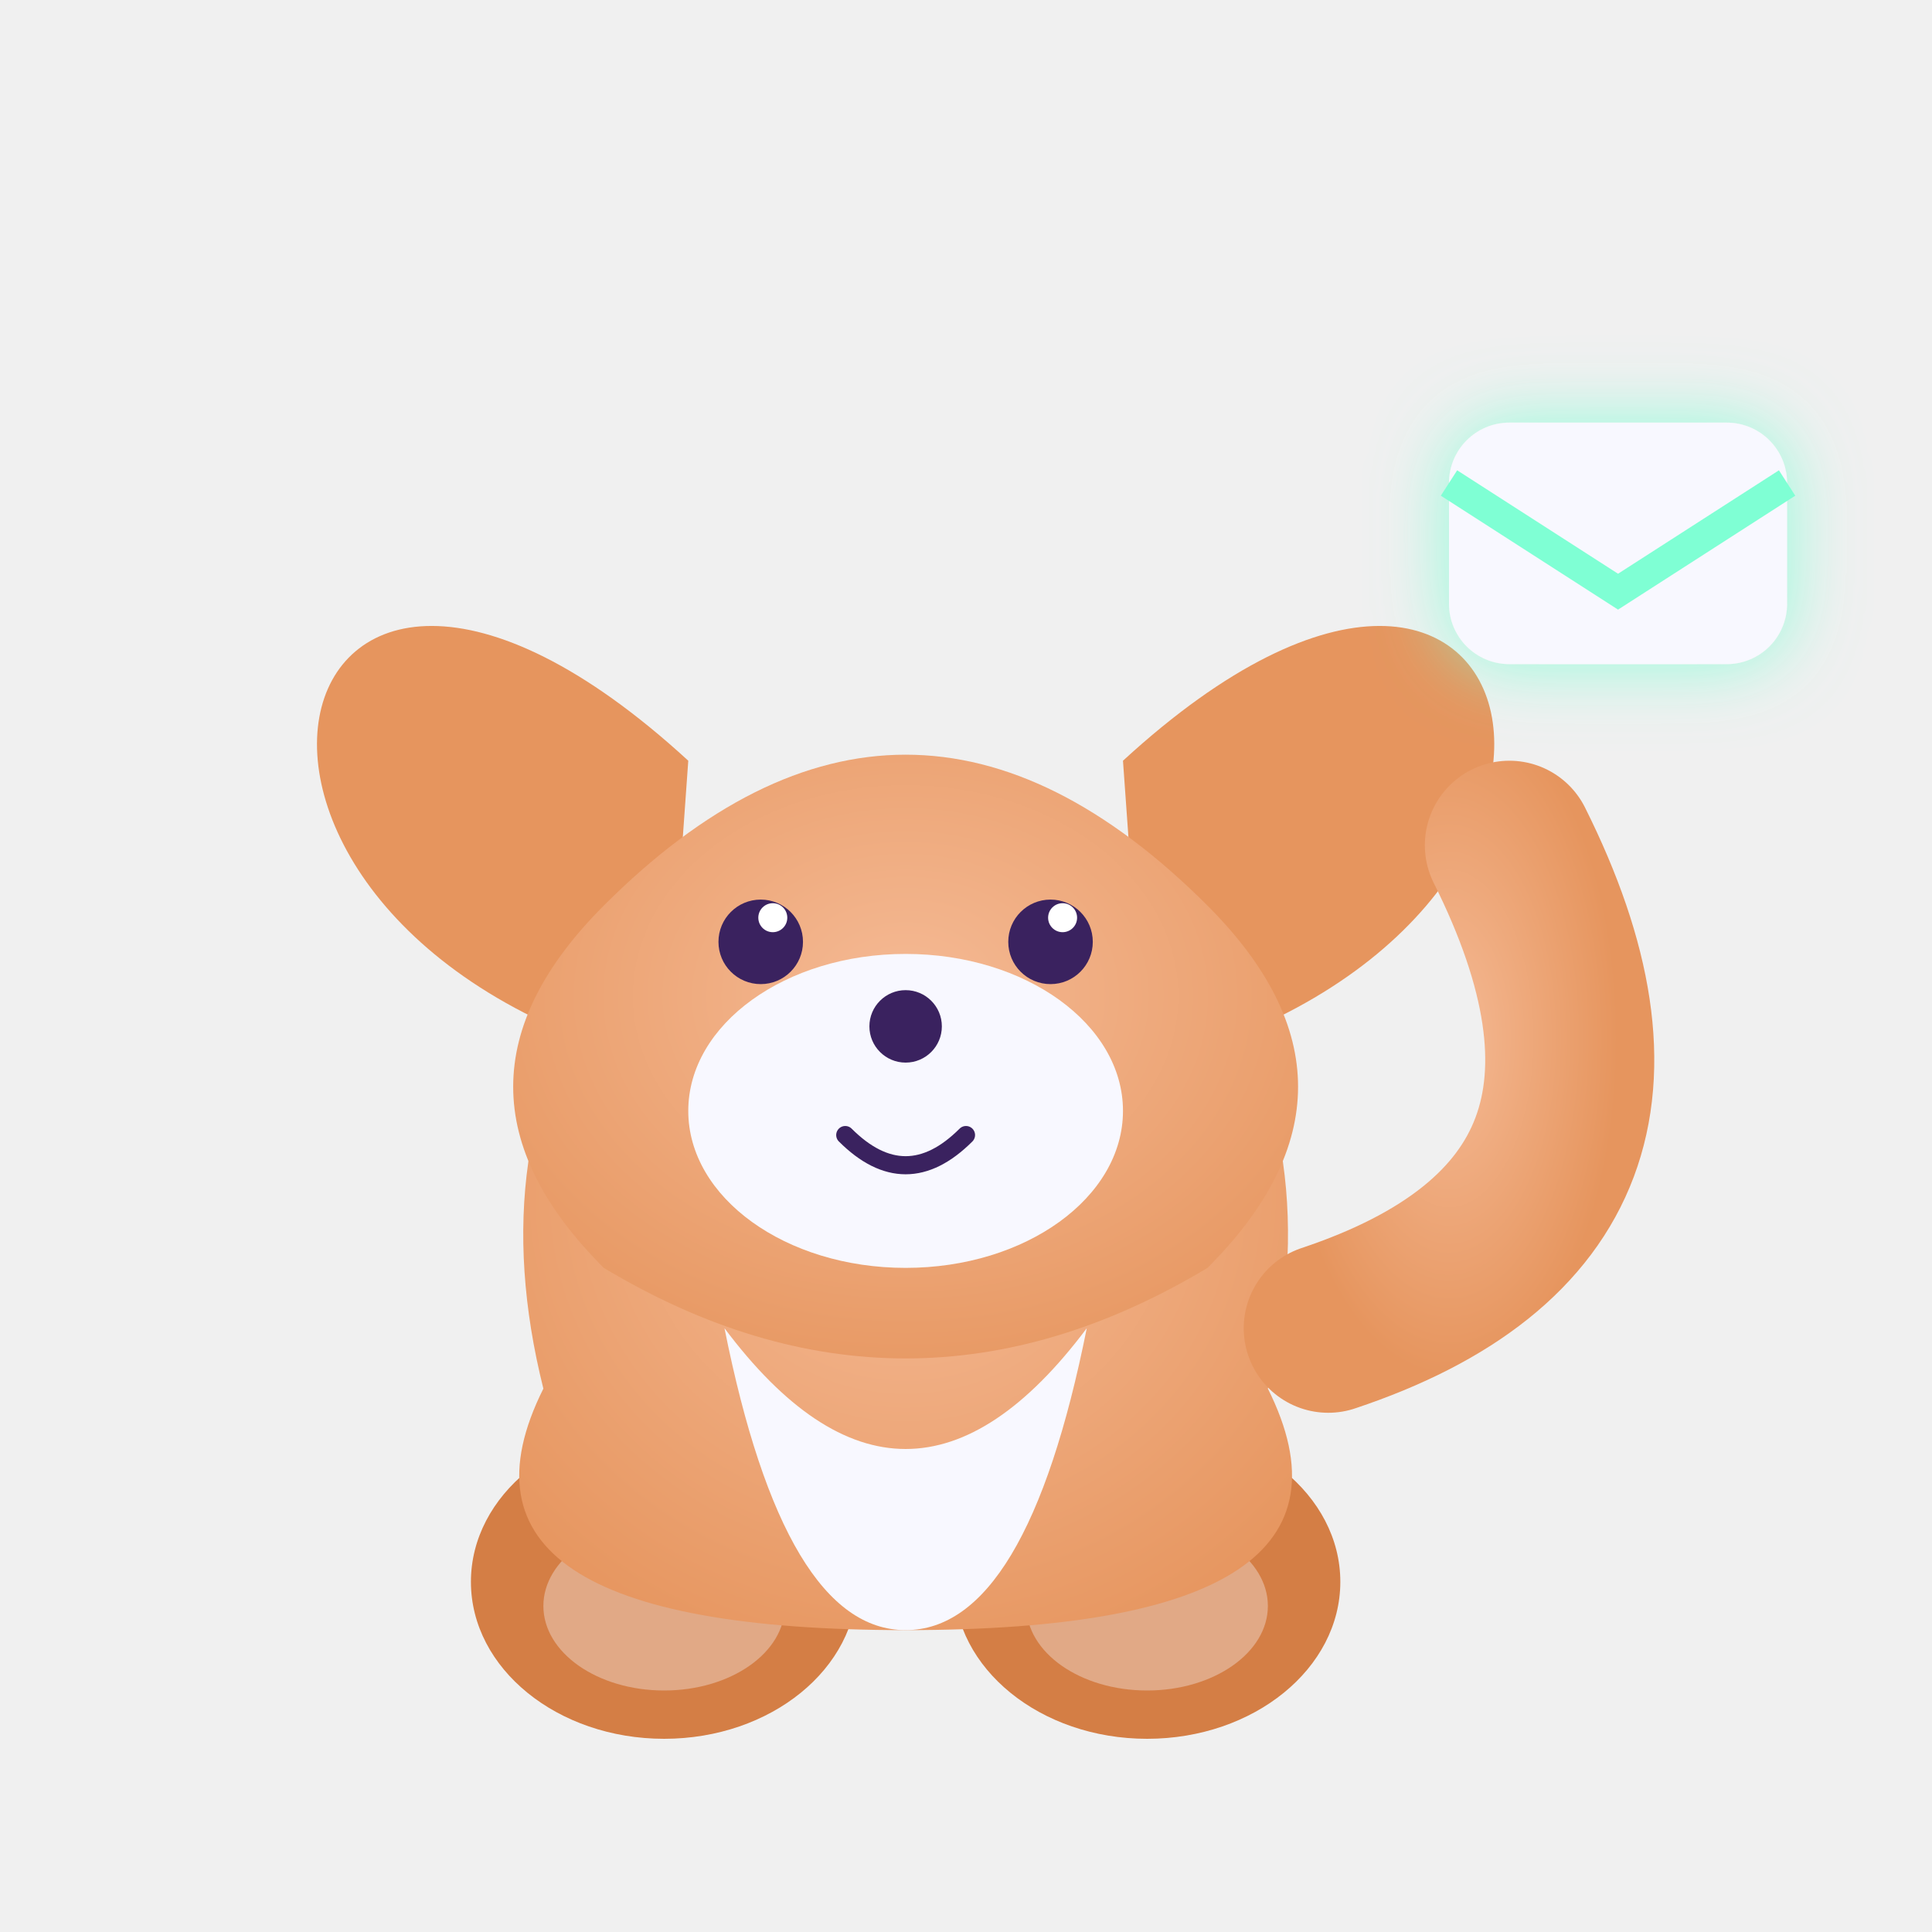
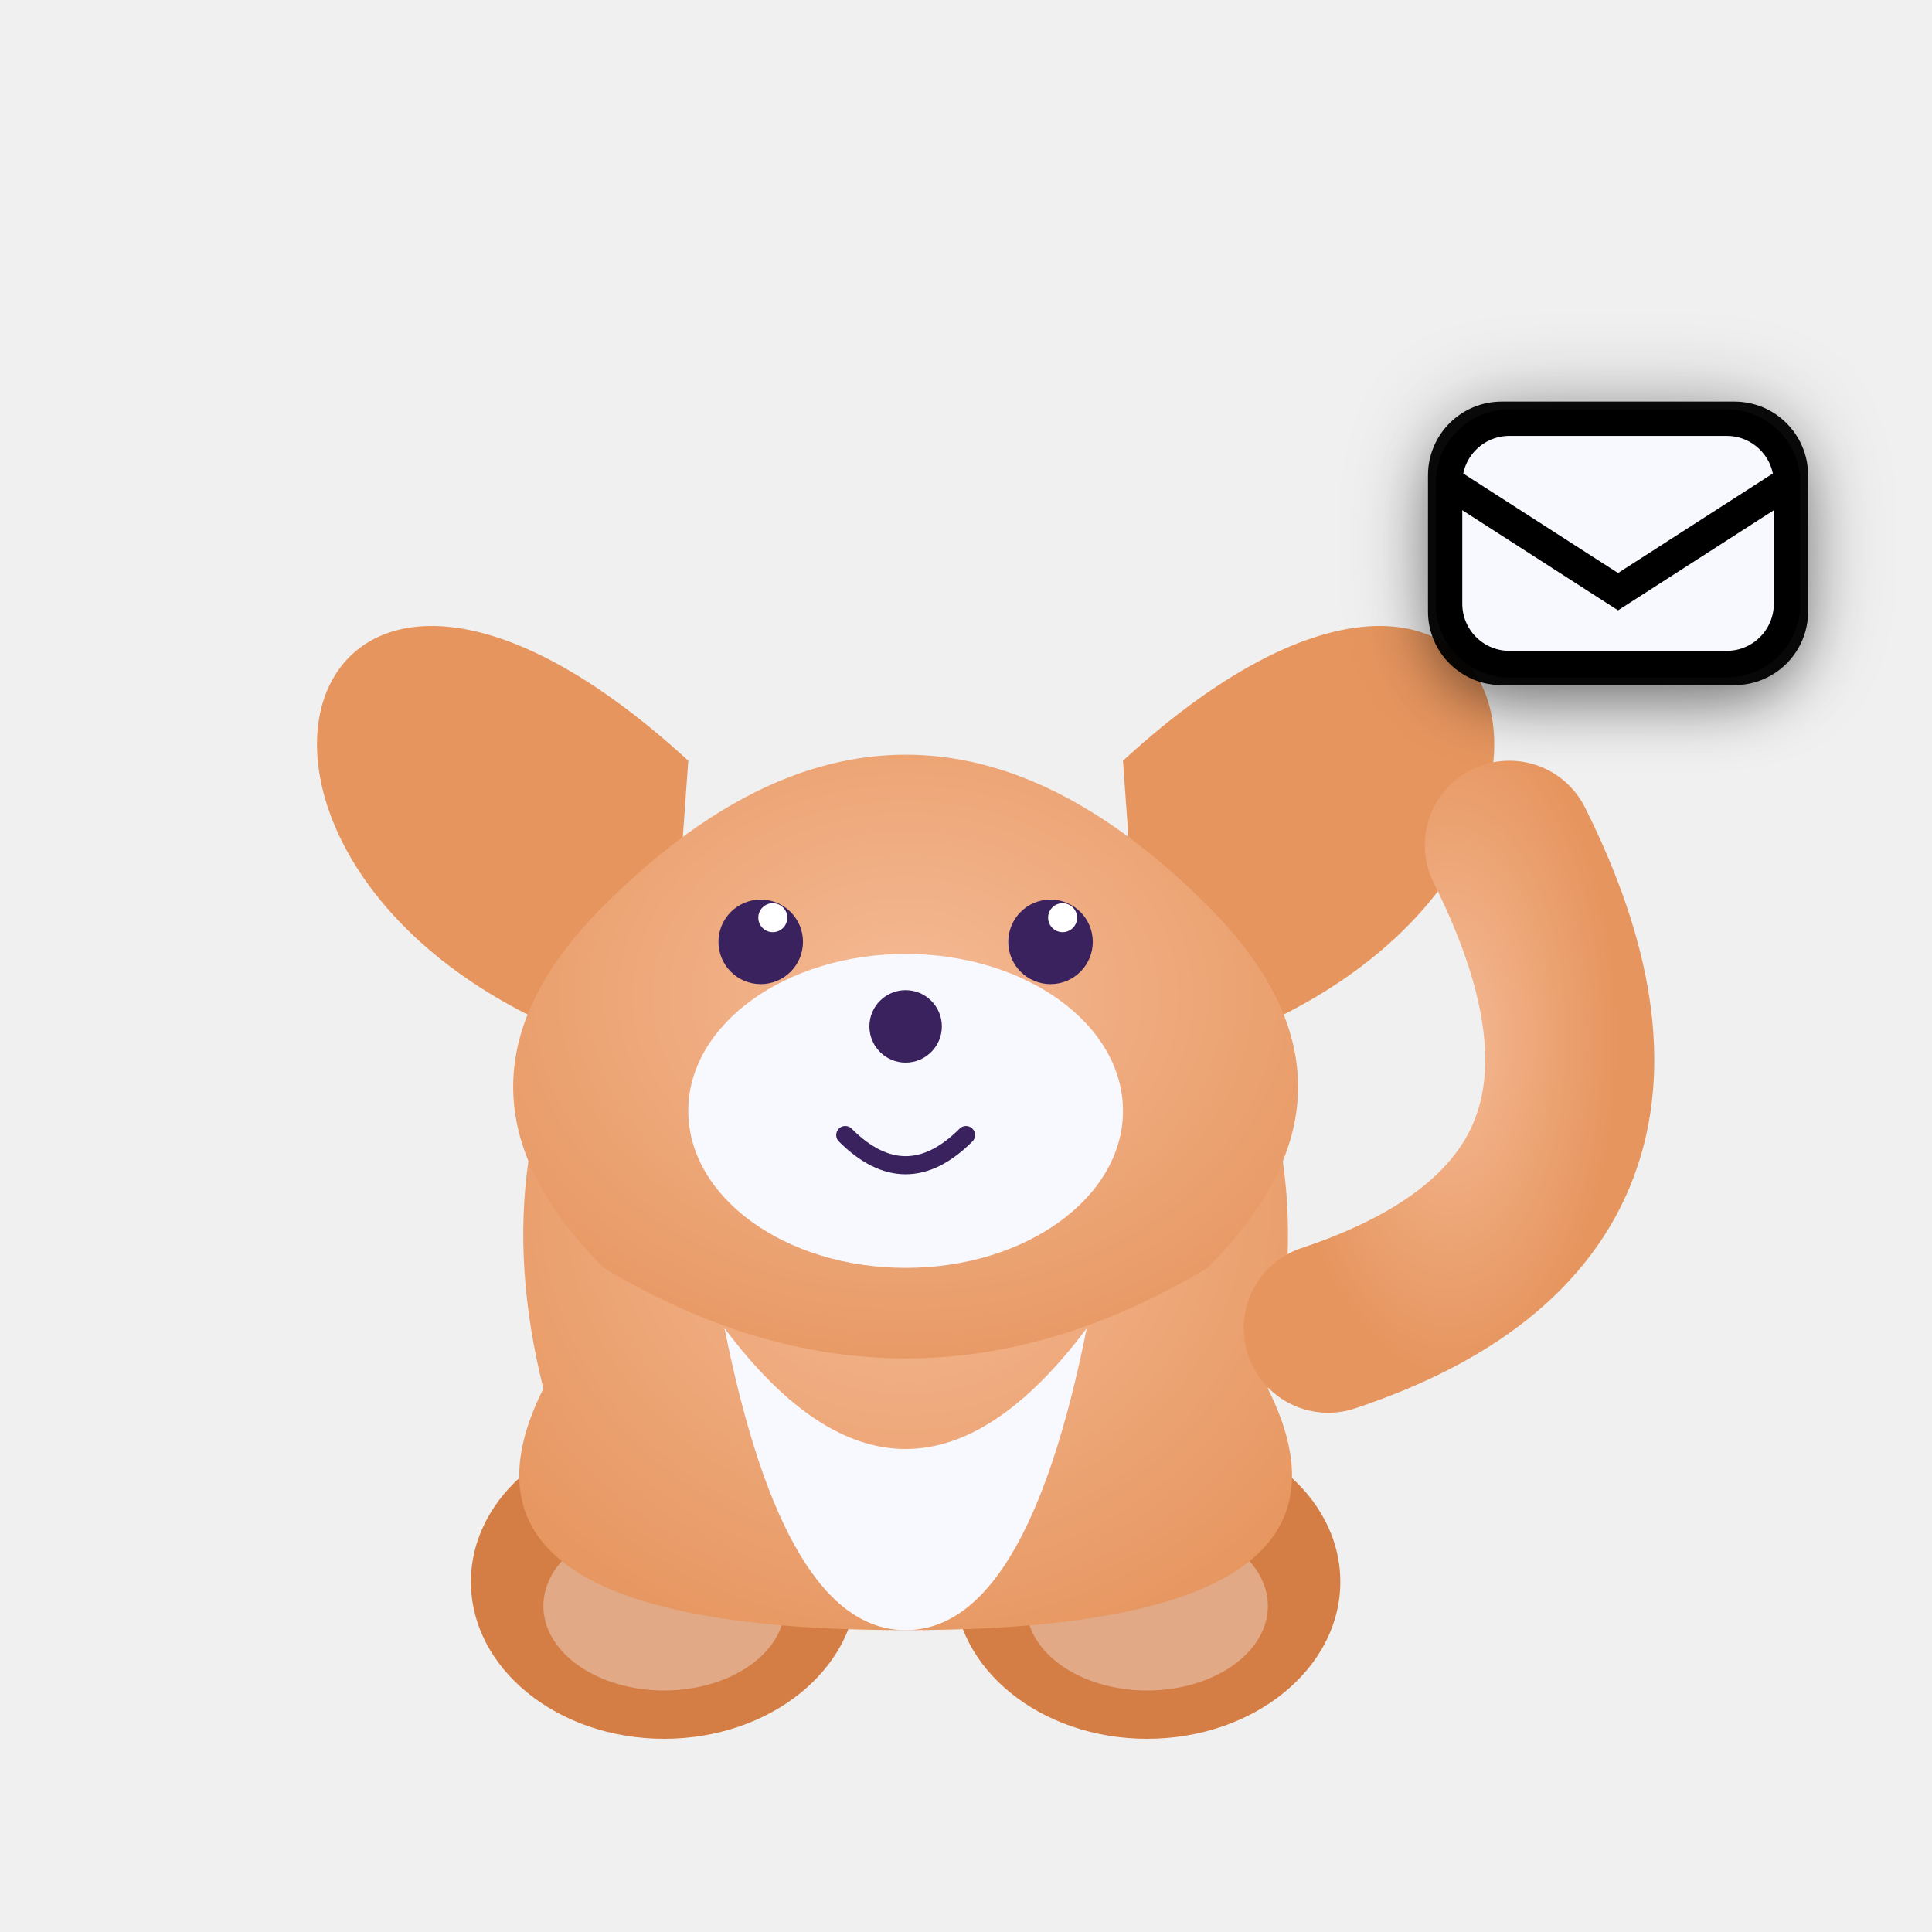
<svg xmlns="http://www.w3.org/2000/svg" viewBox="0 0 160 160" width="160" height="160">
  <defs>
    <radialGradient id="noccoFurPerfect" cx="50%" cy="40%" r="70%">
      <stop offset="0%" stop-color="#f5ba95" />
      <stop offset="100%" stop-color="#E6955E" />
    </radialGradient>
-     <filter id="mailGlowPerfect" x="-50%" y="-50%" width="200%" height="200%">
-       <feGaussianBlur stdDeviation="3" result="blur" />
-       <feFlood flood-color="#7FFFD4" flood-opacity="0.8" result="color" />
-       <feComposite in="color" in2="blur" operator="in" result="coloredBlur" />
+     <filter id="mailPopBlack" x="-80%" y="-80%" width="260%" height="260%">
+       <feGaussianBlur in="SourceAlpha" stdDeviation="2.4" result="shadowBlur" />
+       <feOffset in="shadowBlur" dx="0" dy="2" result="shadowOffset" />
+       <feFlood flood-color="#000000" flood-opacity="0.38" result="shadowColor" />
+       <feComposite in="shadowColor" in2="shadowOffset" operator="in" result="shadow" />
+       <feGaussianBlur in="SourceAlpha" stdDeviation="3.6" result="glowBlur" />
+       <feFlood flood-color="#000000" flood-opacity="0.35" result="glowColor" />
+       <feComposite in="glowColor" in2="glowBlur" operator="in" result="glow" />
+       <feMorphology in="SourceAlpha" operator="dilate" radius="1.8" result="outline" />
+       <feFlood flood-color="#000000" flood-opacity="0.95" result="outlineColor" />
+       <feComposite in="outlineColor" in2="outline" operator="in" result="outlineFill" />
      <feMerge>
-         <feMergeNode in="coloredBlur" />
+         <feMergeNode in="shadow" />
+         <feMergeNode in="glow" />
+         <feMergeNode in="outlineFill" />
        <feMergeNode in="SourceGraphic" />
      </feMerge>
    </filter>
  </defs>
  <g transform="translate(15, 15)">
    <g>
      <g fill="#D47E45">
        <ellipse cx="40" cy="116" rx="16" ry="13" />
        <ellipse cx="80" cy="116" rx="16" ry="13" />
      </g>
      <g fill="#F8F8FF" opacity="0.35">
        <ellipse cx="40" cy="118" rx="10" ry="7" />
        <ellipse cx="80" cy="118" rx="10" ry="7" />
      </g>
    </g>
    <path d="M 30 100 Q 20 120 60 120 Q 100 120 90 100 Q 95 80 85 65 Q 60 55 35 65 Q 25 80 30 100 Z" fill="url(#noccoFurPerfect)" />
    <path d="M 45 95 Q 60 115 75 95 Q 70 120 60 120 Q 50 120 45 95 Z" fill="#F8F8FF" />
    <g transform="translate(0, 5)">
      <g fill="#E6955E" transform="translate(0,8)">
        <path d="M 42 35 C 10 0, -5 45, 38 60 Z" transform="rotate(-5, 42, 35)" />
        <path d="M 78 35 C 110 0, 125 45, 82 60 Z" transform="rotate(5, 78, 35)" />
      </g>
      <path d="M 35 55 Q 20 70 35 85 Q 60 100 85 85 Q 100 70 85 55 Q 60 30 35 55 Z" fill="url(#noccoFurPerfect)" />
      <ellipse cx="60" cy="72" rx="18" ry="13" fill="#F8F8FF" />
      <g fill="#3a225f">
        <circle cx="48" cy="58" r="3.5" />
        <circle cx="72" cy="58" r="3.5" />
        <circle cx="49" cy="56" r="1.2" fill="#FFFFFF" />
        <circle cx="73" cy="56" r="1.2" fill="#FFFFFF" />
        <circle cx="60" cy="65" r="3" />
      </g>
      <path d="M 55 74 Q 60 79 65 74" fill="none" stroke="#3a225f" stroke-width="1.5" stroke-linecap="round" />
    </g>
    <path d="M 95 95 Q 125 85 110 55" stroke="url(#noccoFurPerfect)" stroke-width="14" stroke-linecap="round" fill="none">
      <animateTransform attributeName="transform" type="rotate" values="0 95 95; 15 95 95; 0 95 95" dur="1.2s" repeatCount="indefinite" />
    </path>
  </g>
-   <g transform="translate(120, 35)" filter="url(#mailGlowPerfect)">
-     <rect x="0" y="0" width="28" height="20" rx="5" fill="#F8F8FF" />
-     <path d="M 0 5 L 14 14 L 28 5" fill="none" stroke="#7FFFD4" stroke-width="2.5" />
+   <g transform="translate(120, 35)" filter="url(#mailPopBlack)">
+     <rect x="0" y="0" width="28" height="20" rx="5" fill="#F8F8FF" stroke="#000000" stroke-width="2.2" />
+     <path d="M 0 5 L 14 14 L 28 5" fill="none" stroke="#000000" stroke-width="2.6" />
    <animateTransform attributeName="transform" type="translate" values="120 35; 120 28; 120 35" dur="2.5s" repeatCount="indefinite" />
  </g>
</svg>
